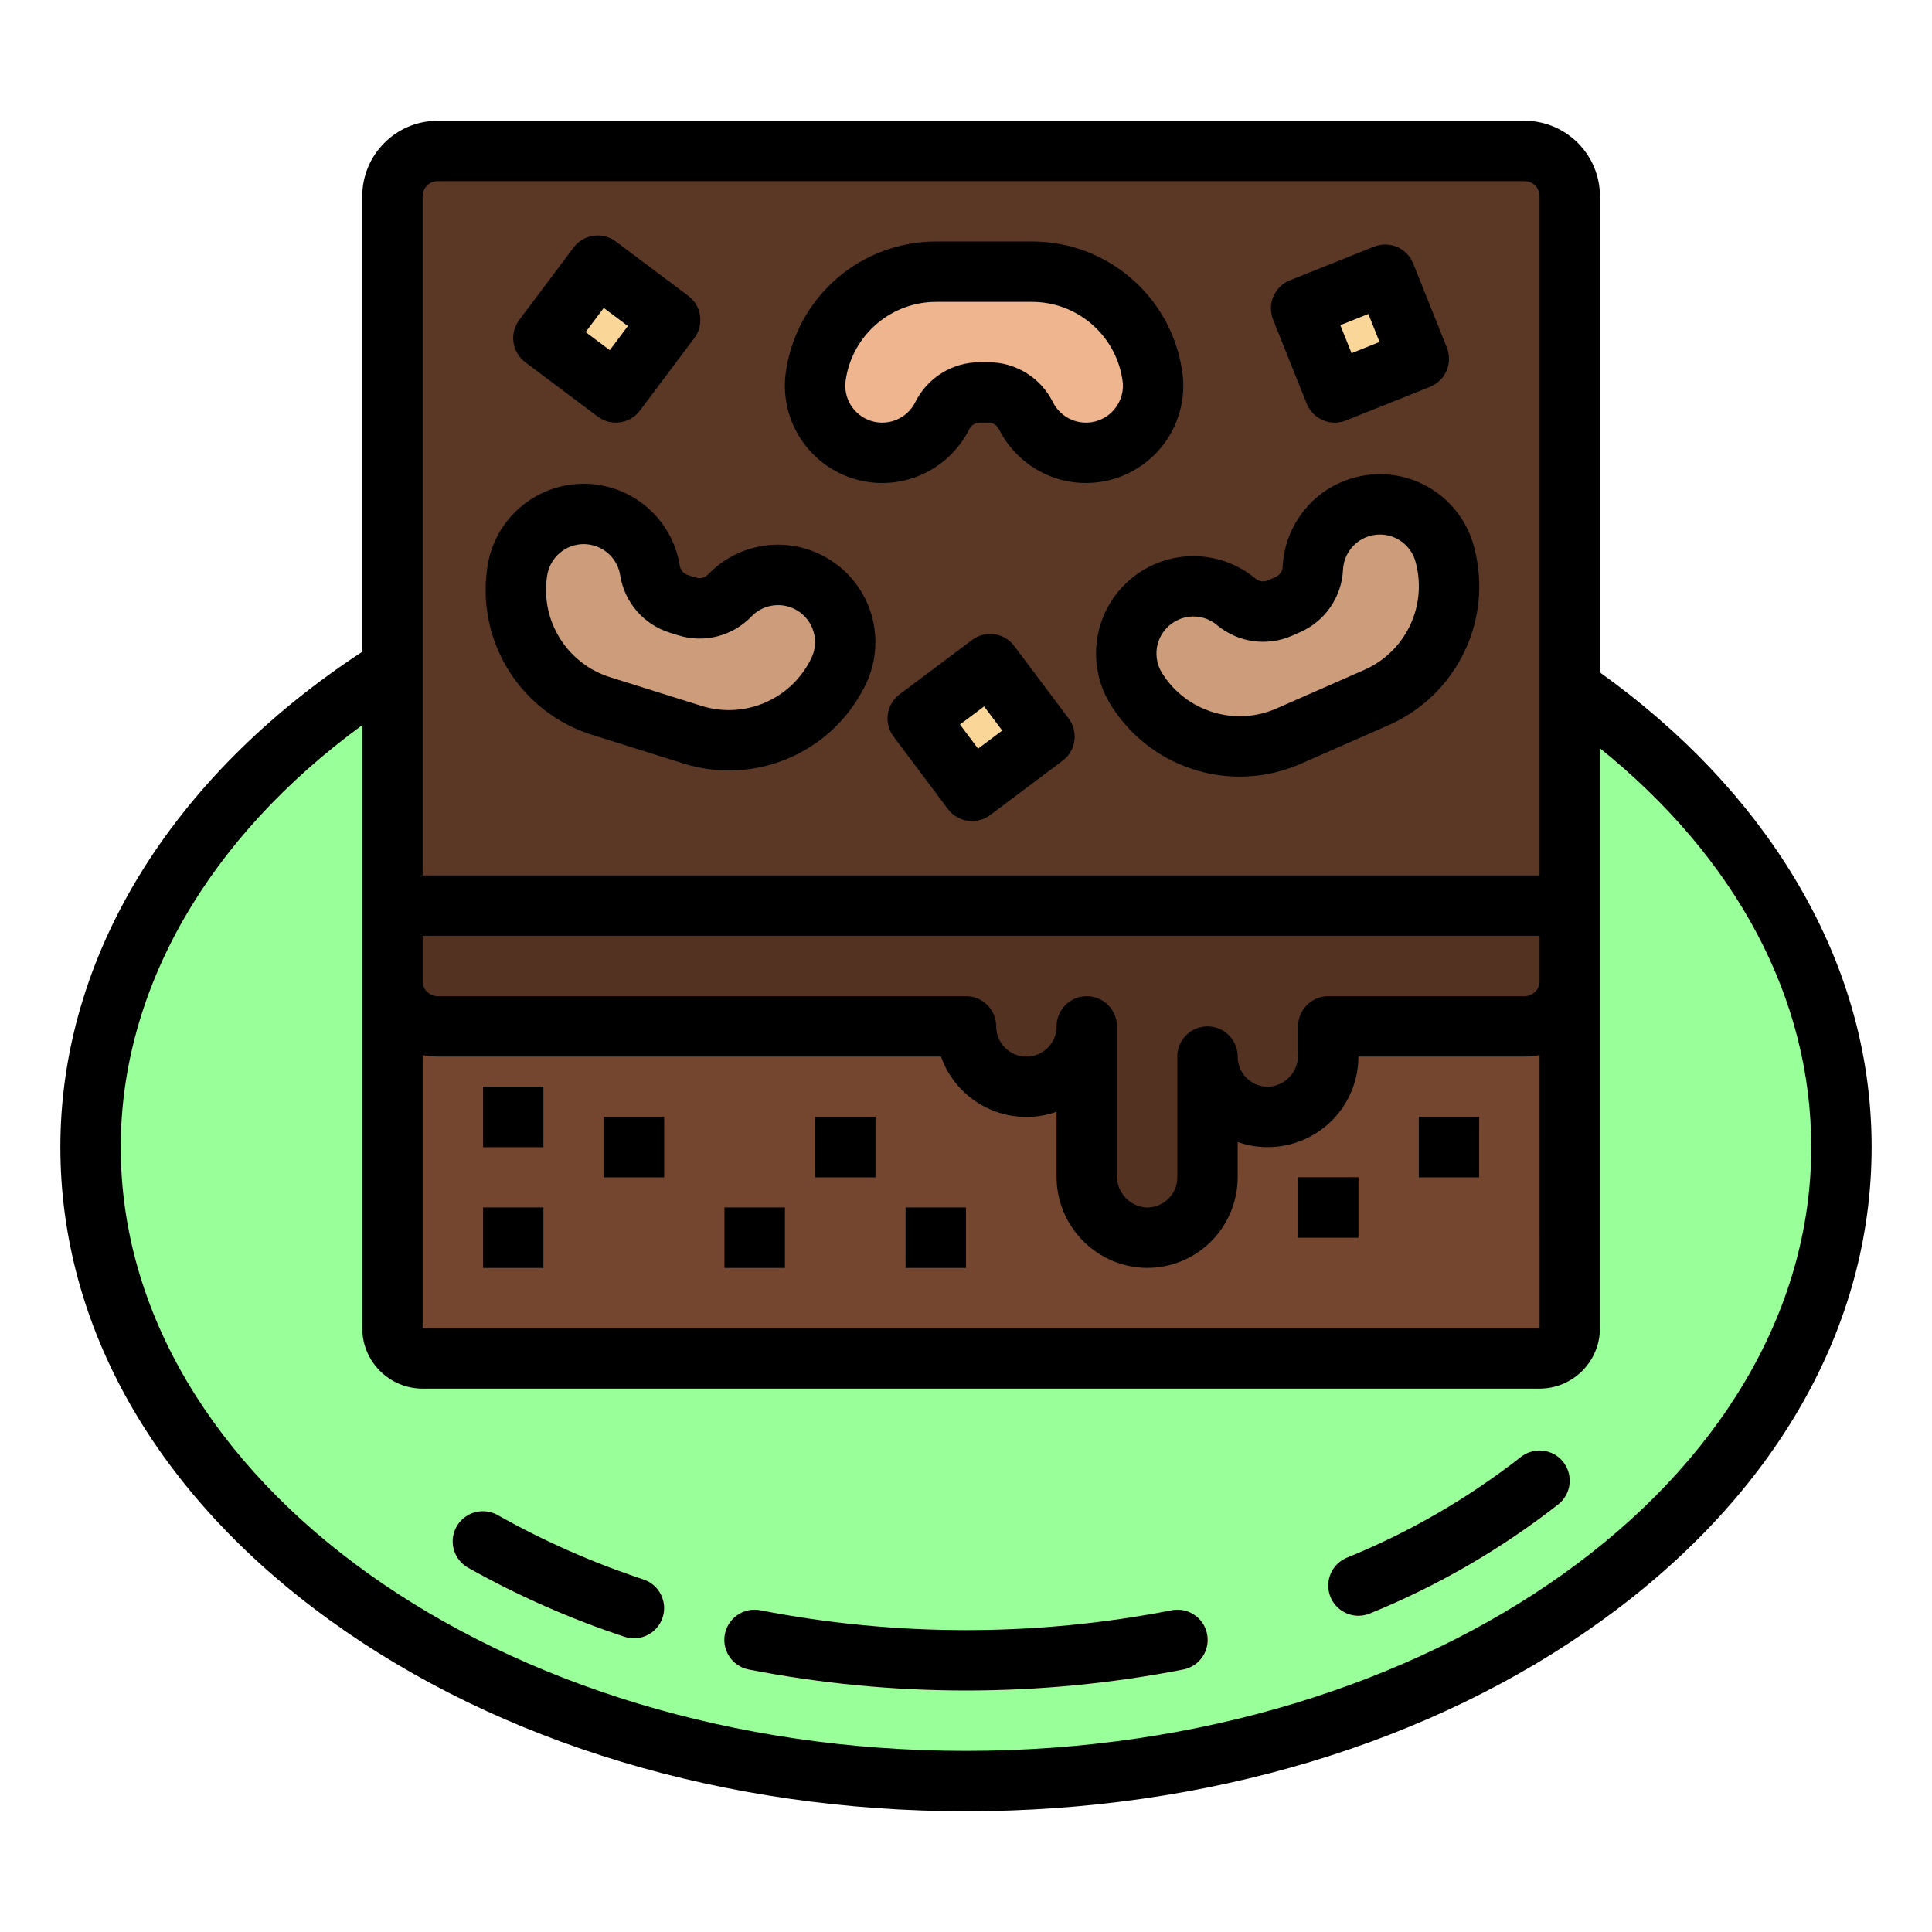
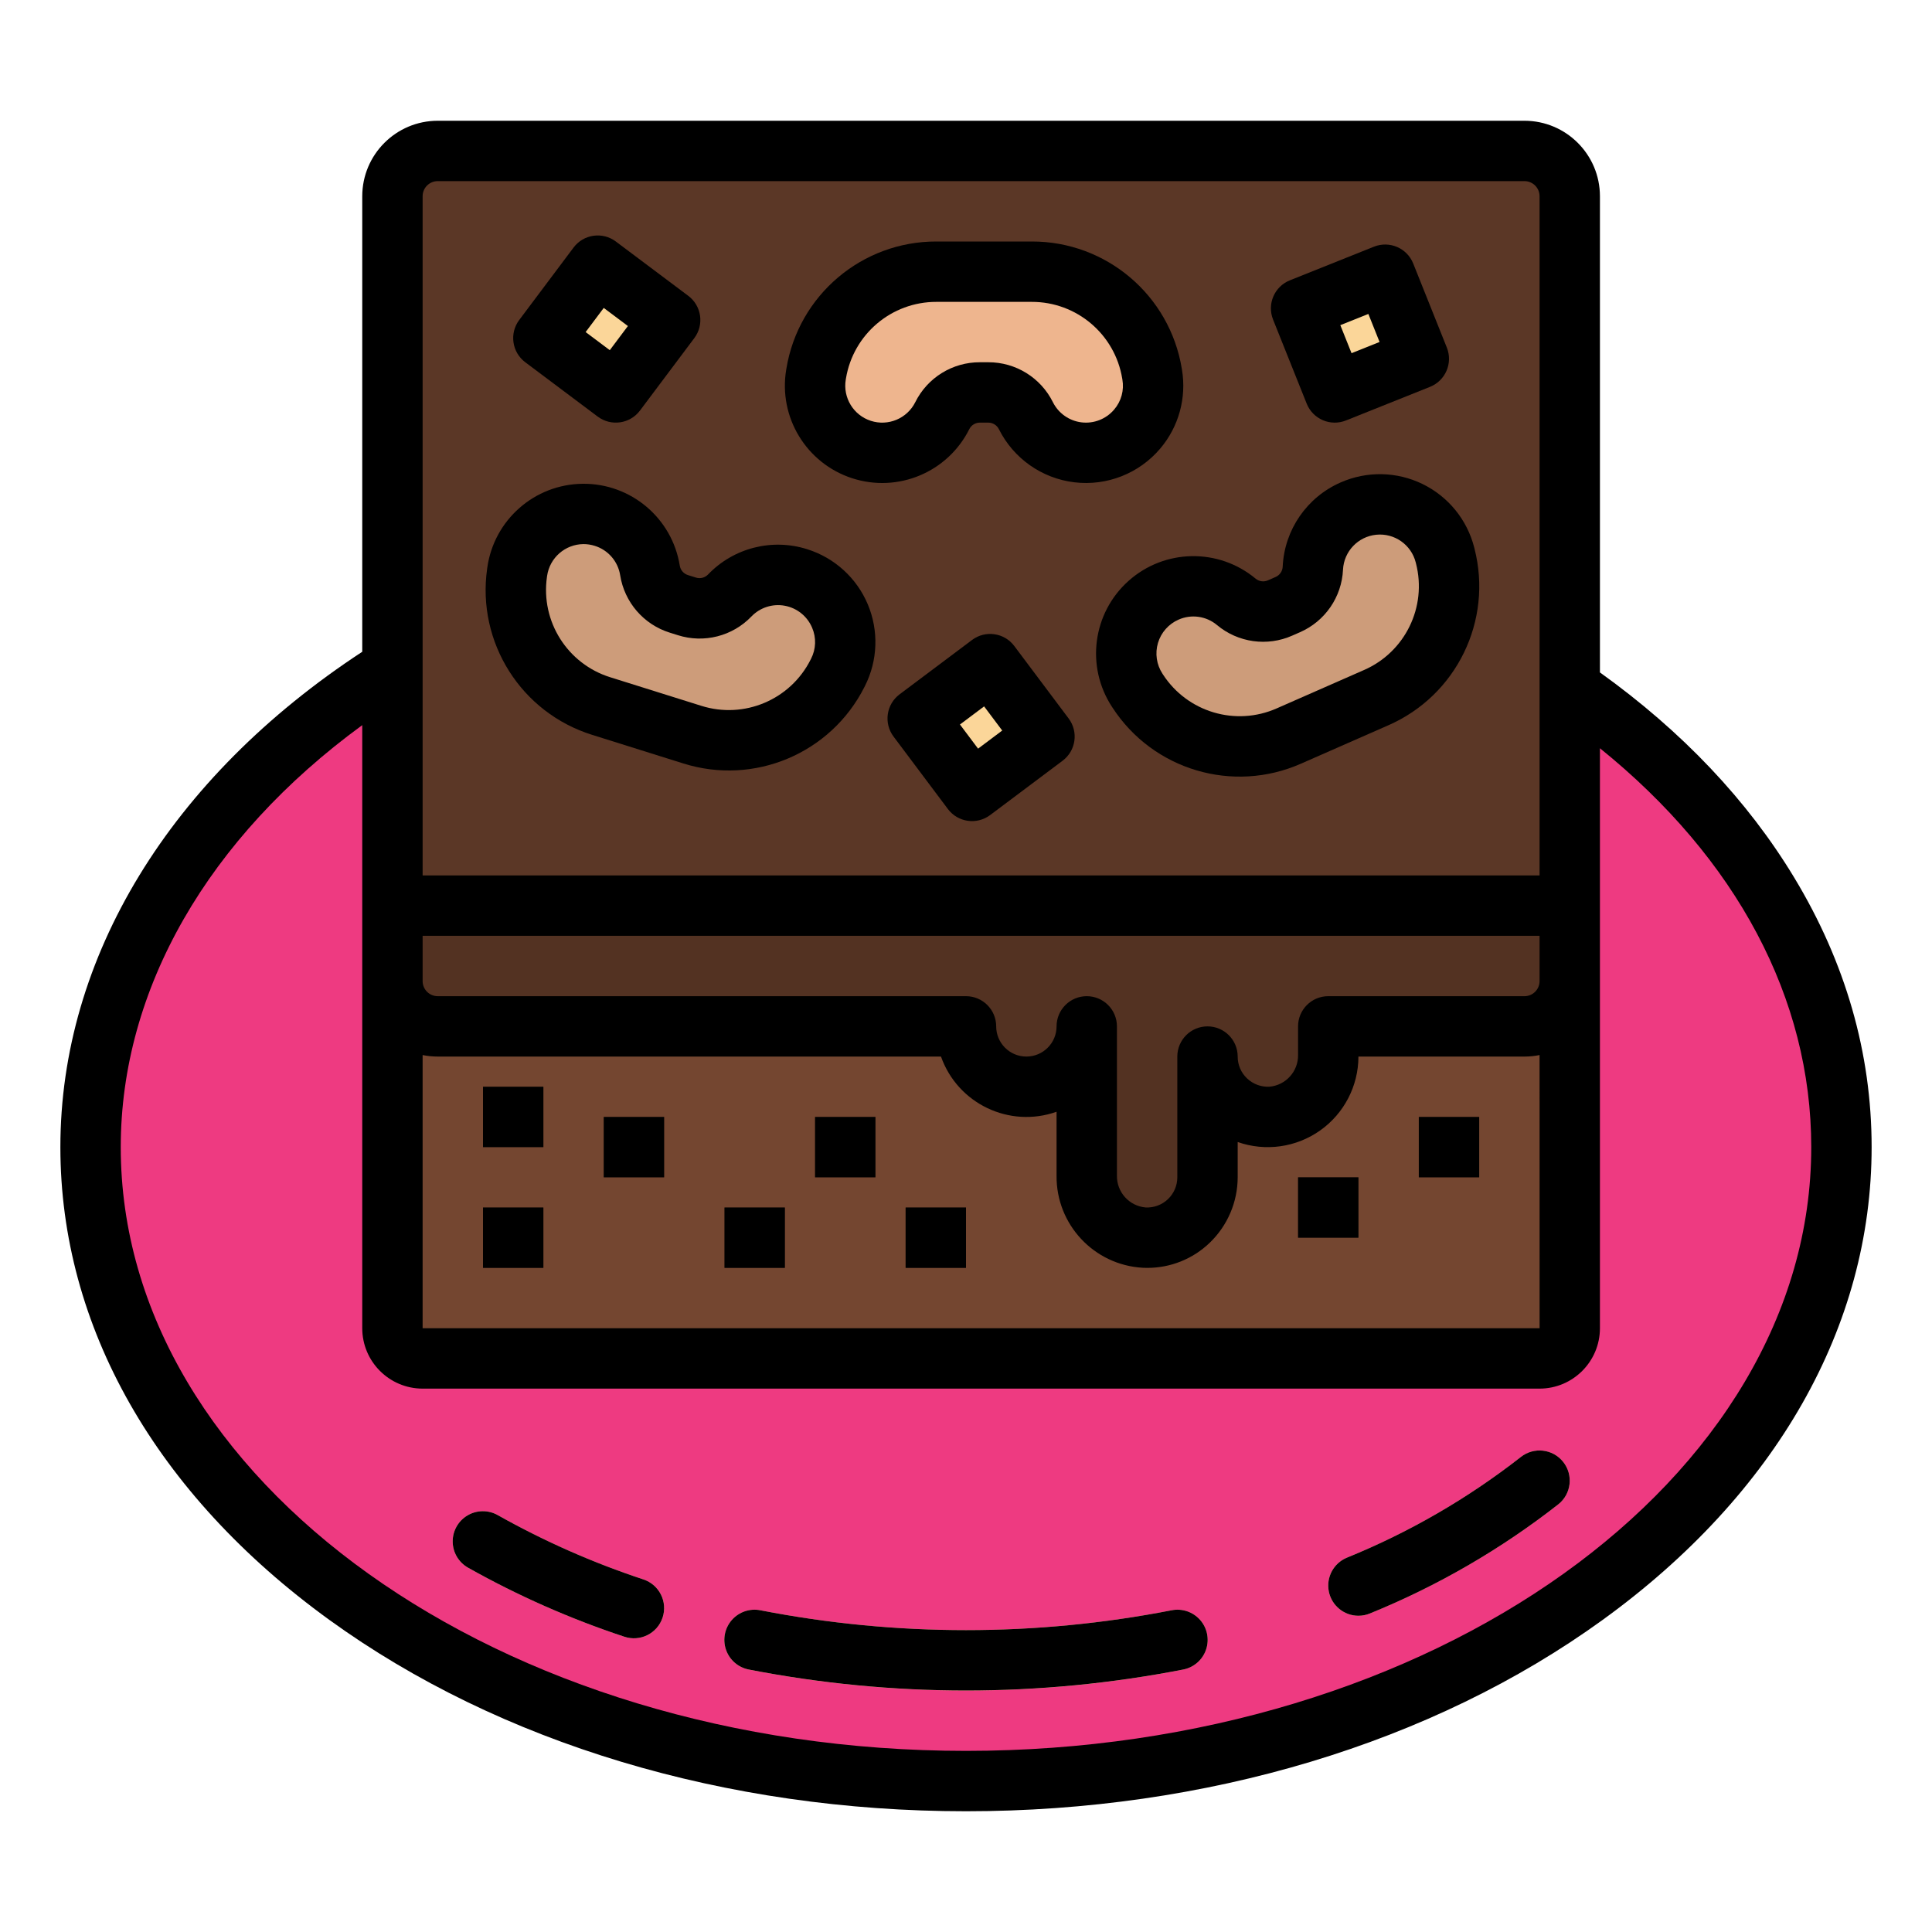
<svg xmlns="http://www.w3.org/2000/svg" height="512" viewBox="0 0 512 512" width="512">
  <g id="filled_outline" data-name="filled outline">
-     <ellipse cx="256" cy="304" fill="#99ff99" rx="232" ry="168" />
+     <ellipse cx="256" cy="304" fill="#ee3a81" rx="232" ry="168" />
    <path d="m416 253.33h-312v-200.53c0-7.069 5.373-12.8 12-12.8h288c6.627 0 12 5.731 12 12.8z" fill="#5b3726" />
    <path d="m233.8 120a17.793 17.793 0 0 0 15.914-9.836 11.152 11.152 0 0 1 9.972-6.164h2.214a11.152 11.152 0 0 1 9.975 6.164 17.793 17.793 0 0 0 15.915 9.836 17.793 17.793 0 0 0 17.551-20.718l-.046-.272a32.324 32.324 0 0 0 -31.884-27.01h-25.235a32.324 32.324 0 0 0 -31.884 27.01l-.046.272a17.793 17.793 0 0 0 17.554 20.718z" fill="#eeb58e" />
    <path d="m358.528 135.166a17.8 17.8 0 0 0 -10.612 15.408 11.15 11.15 0 0 1 -6.651 9.656l-2.028.892a11.153 11.153 0 0 1 -11.612-1.631 17.8 17.8 0 0 0 -18.527-2.6 17.793 17.793 0 0 0 -7.731 26.028l.151.232a32.324 32.324 0 0 0 40.057 11.9l23.1-10.153a32.323 32.323 0 0 0 18.325-37.559l-.068-.267a17.793 17.793 0 0 0 -24.404-11.906z" fill="#cd9c7a" />
    <path d="m211.525 153.181a17.8 17.8 0 0 0 -18.125 4.619 11.15 11.15 0 0 1 -11.362 2.9l-2.114-.663a11.152 11.152 0 0 1 -7.672-8.867 17.791 17.791 0 0 0 -12.24-14.148 17.793 17.793 0 0 0 -22.948 14.514l-.038.274a32.324 32.324 0 0 0 22.338 35.315l24.078 7.553a32.324 32.324 0 0 0 38.507-16.228l.125-.246a17.792 17.792 0 0 0 -10.549-25.023z" fill="#cd9c7a" />
    <path d="m148.8 75.2h24v24h-24z" fill="#fbd699" transform="matrix(.6 -.8 .8 .6 -5.44 163.52)" />
    <path d="m348.402 76.402h24v24h-24z" fill="#fbd699" transform="matrix(.928 -.371 .371 .928 -7.054 140.173)" />
    <path d="m248 180.8h24v24h-24z" fill="#fbd699" transform="matrix(.8 -.6 .6 .8 -63.68 194.56)" />
    <path d="m408 360h-296a8 8 0 0 1 -8-8v-112h312v112a8 8 0 0 1 -8 8z" fill="#744630" />
    <g fill="#533222">
      <path d="m376 296h16v16h-16z" />
      <path d="m192 320h16v16h-16z" />
      <path d="m160 296h16v16h-16z" />
      <path d="m216 296h16v16h-16z" />
      <path d="m240 320h16v16h-16z" />
      <path d="m344 312h16v16h-16z" />
      <path d="m128 288h16v16h-16z" />
      <path d="m128 320h16v16h-16z" />
      <path d="m416 240h-312v20a12 12 0 0 0 12 12h140a16 16 0 0 0 32 0v39.548c0 8.615 6.621 16.029 15.227 16.434a16 16 0 0 0 16.773-15.982v-32a16 16 0 0 0 16.773 15.982c8.606-.405 15.227-7.819 15.227-16.434v-7.548h52a12 12 0 0 0 12-12z" />
    </g>
    <path d="m360 428.191a8 8 0 0 1 -3.068-15.391 192.488 192.488 0 0 0 46.089-26.671 8 8 0 0 1 9.952 12.529 208.482 208.482 0 0 1 -49.911 28.921 7.971 7.971 0 0 1 -3.062.612z" fill="#fbd699" />
    <path d="m168 434.164a8 8 0 0 1 -2.533-.413 234.763 234.763 0 0 1 -41.414-18.289 8 8 0 1 1 7.892-13.918 218.734 218.734 0 0 0 38.586 17.029 8 8 0 0 1 -2.531 15.591z" fill="#fbd699" />
    <path d="m256 448a297.032 297.032 0 0 1 -57.554-5.556 8 8 0 1 1 3.108-15.695 284.892 284.892 0 0 0 108.892 0 8 8 0 1 1 3.108 15.695 297.032 297.032 0 0 1 -57.554 5.556z" fill="#fbd699" />
    <path d="m307.47 118.88a25.753 25.753 0 0 0 5.762-20.913l-.045-.273a40.2 40.2 0 0 0 -39.776-33.694h-25.235a40.2 40.2 0 0 0 -39.776 33.694l-.046.273a25.793 25.793 0 0 0 48.512 15.775 3.133 3.133 0 0 1 2.82-1.742h2.214a3.134 3.134 0 0 1 2.819 1.741 25.793 25.793 0 0 0 42.75 5.139zm-12.208-10.343a9.792 9.792 0 0 1 -16.231-1.951 19.049 19.049 0 0 0 -17.131-10.586h-2.215a19.049 19.049 0 0 0 -17.13 10.586 9.792 9.792 0 0 1 -18.418-5.988l.045-.273a24.248 24.248 0 0 1 23.994-20.325h25.235a24.248 24.248 0 0 1 23.989 20.325l.046.272a9.647 9.647 0 0 1 -2.184 7.94z" />
    <path d="m390.685 145.1a25.794 25.794 0 0 0 -35.375-17.26 25.656 25.656 0 0 0 -15.383 22.336 3.134 3.134 0 0 1 -1.88 2.729l-2.027.891a3.138 3.138 0 0 1 -3.283-.461 25.793 25.793 0 0 0 -38.065 33.96l.152.231a40.2 40.2 0 0 0 49.97 14.844l23.1-10.152a40.2 40.2 0 0 0 22.854-46.861zm-29.226 32.469-23.1 10.153a24.244 24.244 0 0 1 -30.142-8.953l-.151-.232a9.792 9.792 0 0 1 4.256-14.325 9.738 9.738 0 0 1 10.195 1.432 19.049 19.049 0 0 0 19.943 2.8l2.027-.89a19.05 19.05 0 0 0 11.424-16.585 9.792 9.792 0 0 1 19.273-1.917l.066.258a24.246 24.246 0 0 1 -13.791 28.261z" />
    <path d="m213.919 145.548a25.653 25.653 0 0 0 -26.28 6.7 3.139 3.139 0 0 1 -3.211.817l-2.113-.662a3.135 3.135 0 0 1 -2.169-2.506 25.792 25.792 0 0 0 -51.007.521l-.04.283a40.2 40.2 0 0 0 27.866 44.056l24.078 7.554a40.213 40.213 0 0 0 48.035-20.239l.128-.252a25.794 25.794 0 0 0 -15.287-36.271zm1.018 29.031-.128.252a24.252 24.252 0 0 1 -28.976 12.213l-24.079-7.554a24.247 24.247 0 0 1 -16.811-26.565l.04-.283a9.827 9.827 0 0 1 9.661-8.451 9.917 9.917 0 0 1 2.968.461 9.743 9.743 0 0 1 6.738 7.788 19.053 19.053 0 0 0 13.176 15.229l2.113.662a19.035 19.035 0 0 0 19.513-4.974 9.793 9.793 0 0 1 16.071 3 9.643 9.643 0 0 1 -.286 8.222z" />
    <path d="m139.2 96 19.2 14.4a8 8 0 0 0 11.2-1.6l14.4-19.2a8 8 0 0 0 -1.6-11.2l-19.2-14.4a8 8 0 0 0 -11.2 1.6l-14.4 19.2a8 8 0 0 0 1.6 11.2zm20.8-14.4 6.4 4.8-4.8 6.4-6.4-4.8z" />
    <path d="m346.289 106.972a7.994 7.994 0 0 0 10.4 4.456l22.283-8.913a8 8 0 0 0 4.457-10.4l-8.914-22.284a8 8 0 0 0 -10.4-4.457l-22.283 8.914a8 8 0 0 0 -4.457 10.4zm16.341-23.772 2.97 7.43-7.427 2.97-2.973-7.427z" />
    <path d="m268.8 171.2a8 8 0 0 0 -11.2-1.6l-19.2 14.4a8 8 0 0 0 -1.6 11.2l14.4 19.2a8 8 0 0 0 11.2 1.6l19.2-14.4a8 8 0 0 0 1.6-11.2zm-9.6 27.2-4.8-6.4 6.4-4.8 4.8 6.4z" />
    <path d="m376 296h16v16h-16z" />
    <path d="m192 320h16v16h-16z" />
    <path d="m160 296h16v16h-16z" />
    <path d="m216 296h16v16h-16z" />
    <path d="m240 320h16v16h-16z" />
    <path d="m344 312h16v16h-16z" />
    <path d="m128 288h16v16h-16z" />
    <path d="m128 320h16v16h-16z" />
    <path d="m87.259 429.272c45.174 32.712 105.1 50.728 168.741 50.728s123.567-18.016 168.741-50.728c45.952-33.272 71.259-77.765 71.259-125.272 0-24.878-6.9-48.914-20.519-71.44-12.356-20.445-29.67-38.713-51.481-54.36v-126.2a20.023 20.023 0 0 0 -20-20h-288a20.023 20.023 0 0 0 -20 20v120.725c-50.9 33.352-80 80.981-80 131.275 0 47.507 25.307 92 71.259 125.272zm320.751-77.272h-296.01v-72.4a20.047 20.047 0 0 0 4 .4h133.371a24.007 24.007 0 0 0 30.629 14.629v16.919a24.2 24.2 0 0 0 22.85 24.425c.392.018.781.027 1.17.027a23.782 23.782 0 0 0 16.545-6.634 24.112 24.112 0 0 0 7.435-17.366v-9.354a24.036 24.036 0 0 0 32-22.646h44a20 20 0 0 0 4-.4zm-120.01-88a8 8 0 0 0 -8 8 8 8 0 0 1 -16 0 8 8 0 0 0 -8-8h-140a4 4 0 0 1 -4-4v-12h296v12a4 4 0 0 1 -4 4h-52a8 8 0 0 0 -8 8v7.548a8.327 8.327 0 0 1 -7.6 8.442 8.016 8.016 0 0 1 -5.918-2.2 7.931 7.931 0 0 1 -2.482-5.79 8 8 0 0 0 -16 0v32a8 8 0 0 1 -8.4 7.99 8.327 8.327 0 0 1 -7.6-8.442v-39.548a8 8 0 0 0 -8-8zm-176-212a4 4 0 0 1 4-4h288a4 4 0 0 1 4 4v180h-296zm-16 140.171v159.829a16.019 16.019 0 0 0 16 16h296a16.019 16.019 0 0 0 16-16v-153.708c36.235 29.256 56 66.323 56 105.708 0 88.225-100.486 160-224 160s-224-71.775-224-160c0-41.875 23.144-81.989 64-111.829z" />
    <path d="m360 428.191a7.971 7.971 0 0 0 3.062-.612 208.482 208.482 0 0 0 49.911-28.921 8 8 0 0 0 -9.952-12.529 192.488 192.488 0 0 1 -46.086 26.671 8 8 0 0 0 3.065 15.391z" />
    <path d="m124.054 415.462a234.763 234.763 0 0 0 41.414 18.289 8 8 0 0 0 5.064-15.178 218.734 218.734 0 0 1 -38.586-17.029 8 8 0 1 0 -7.892 13.918z" />
    <path d="m198.446 442.444a300.876 300.876 0 0 0 115.108 0 8 8 0 1 0 -3.108-15.695 284.892 284.892 0 0 1 -108.892 0 8 8 0 1 0 -3.108 15.695z" />
  </g>
</svg>
